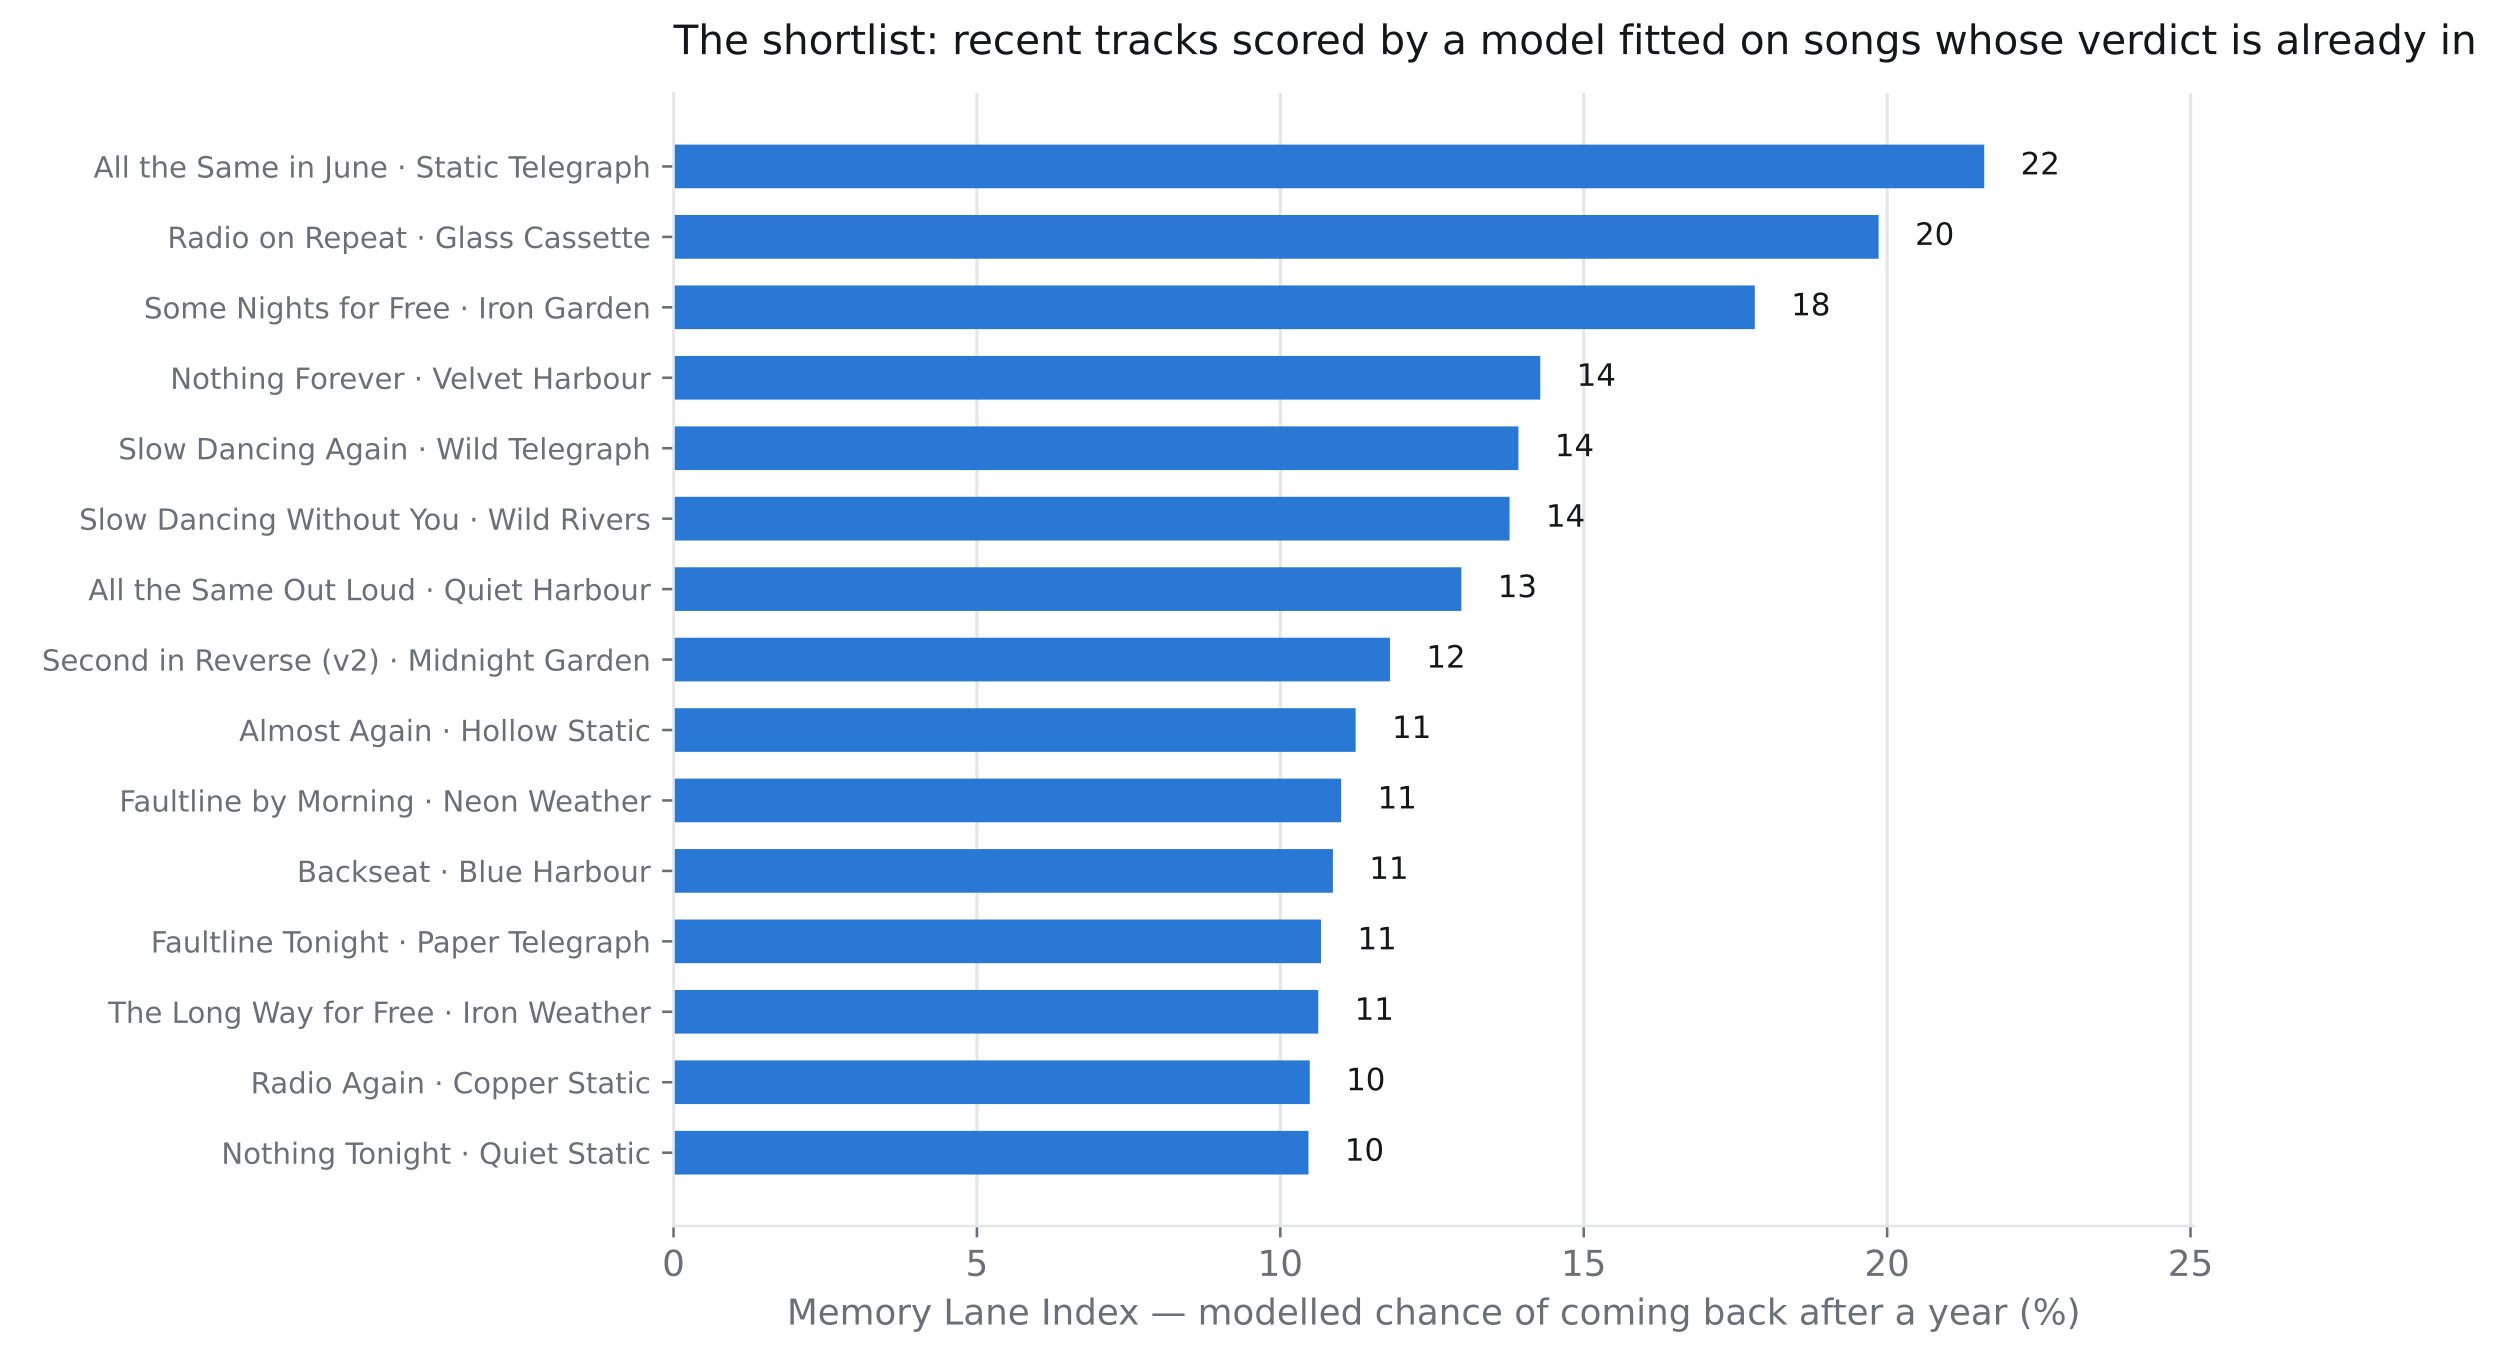
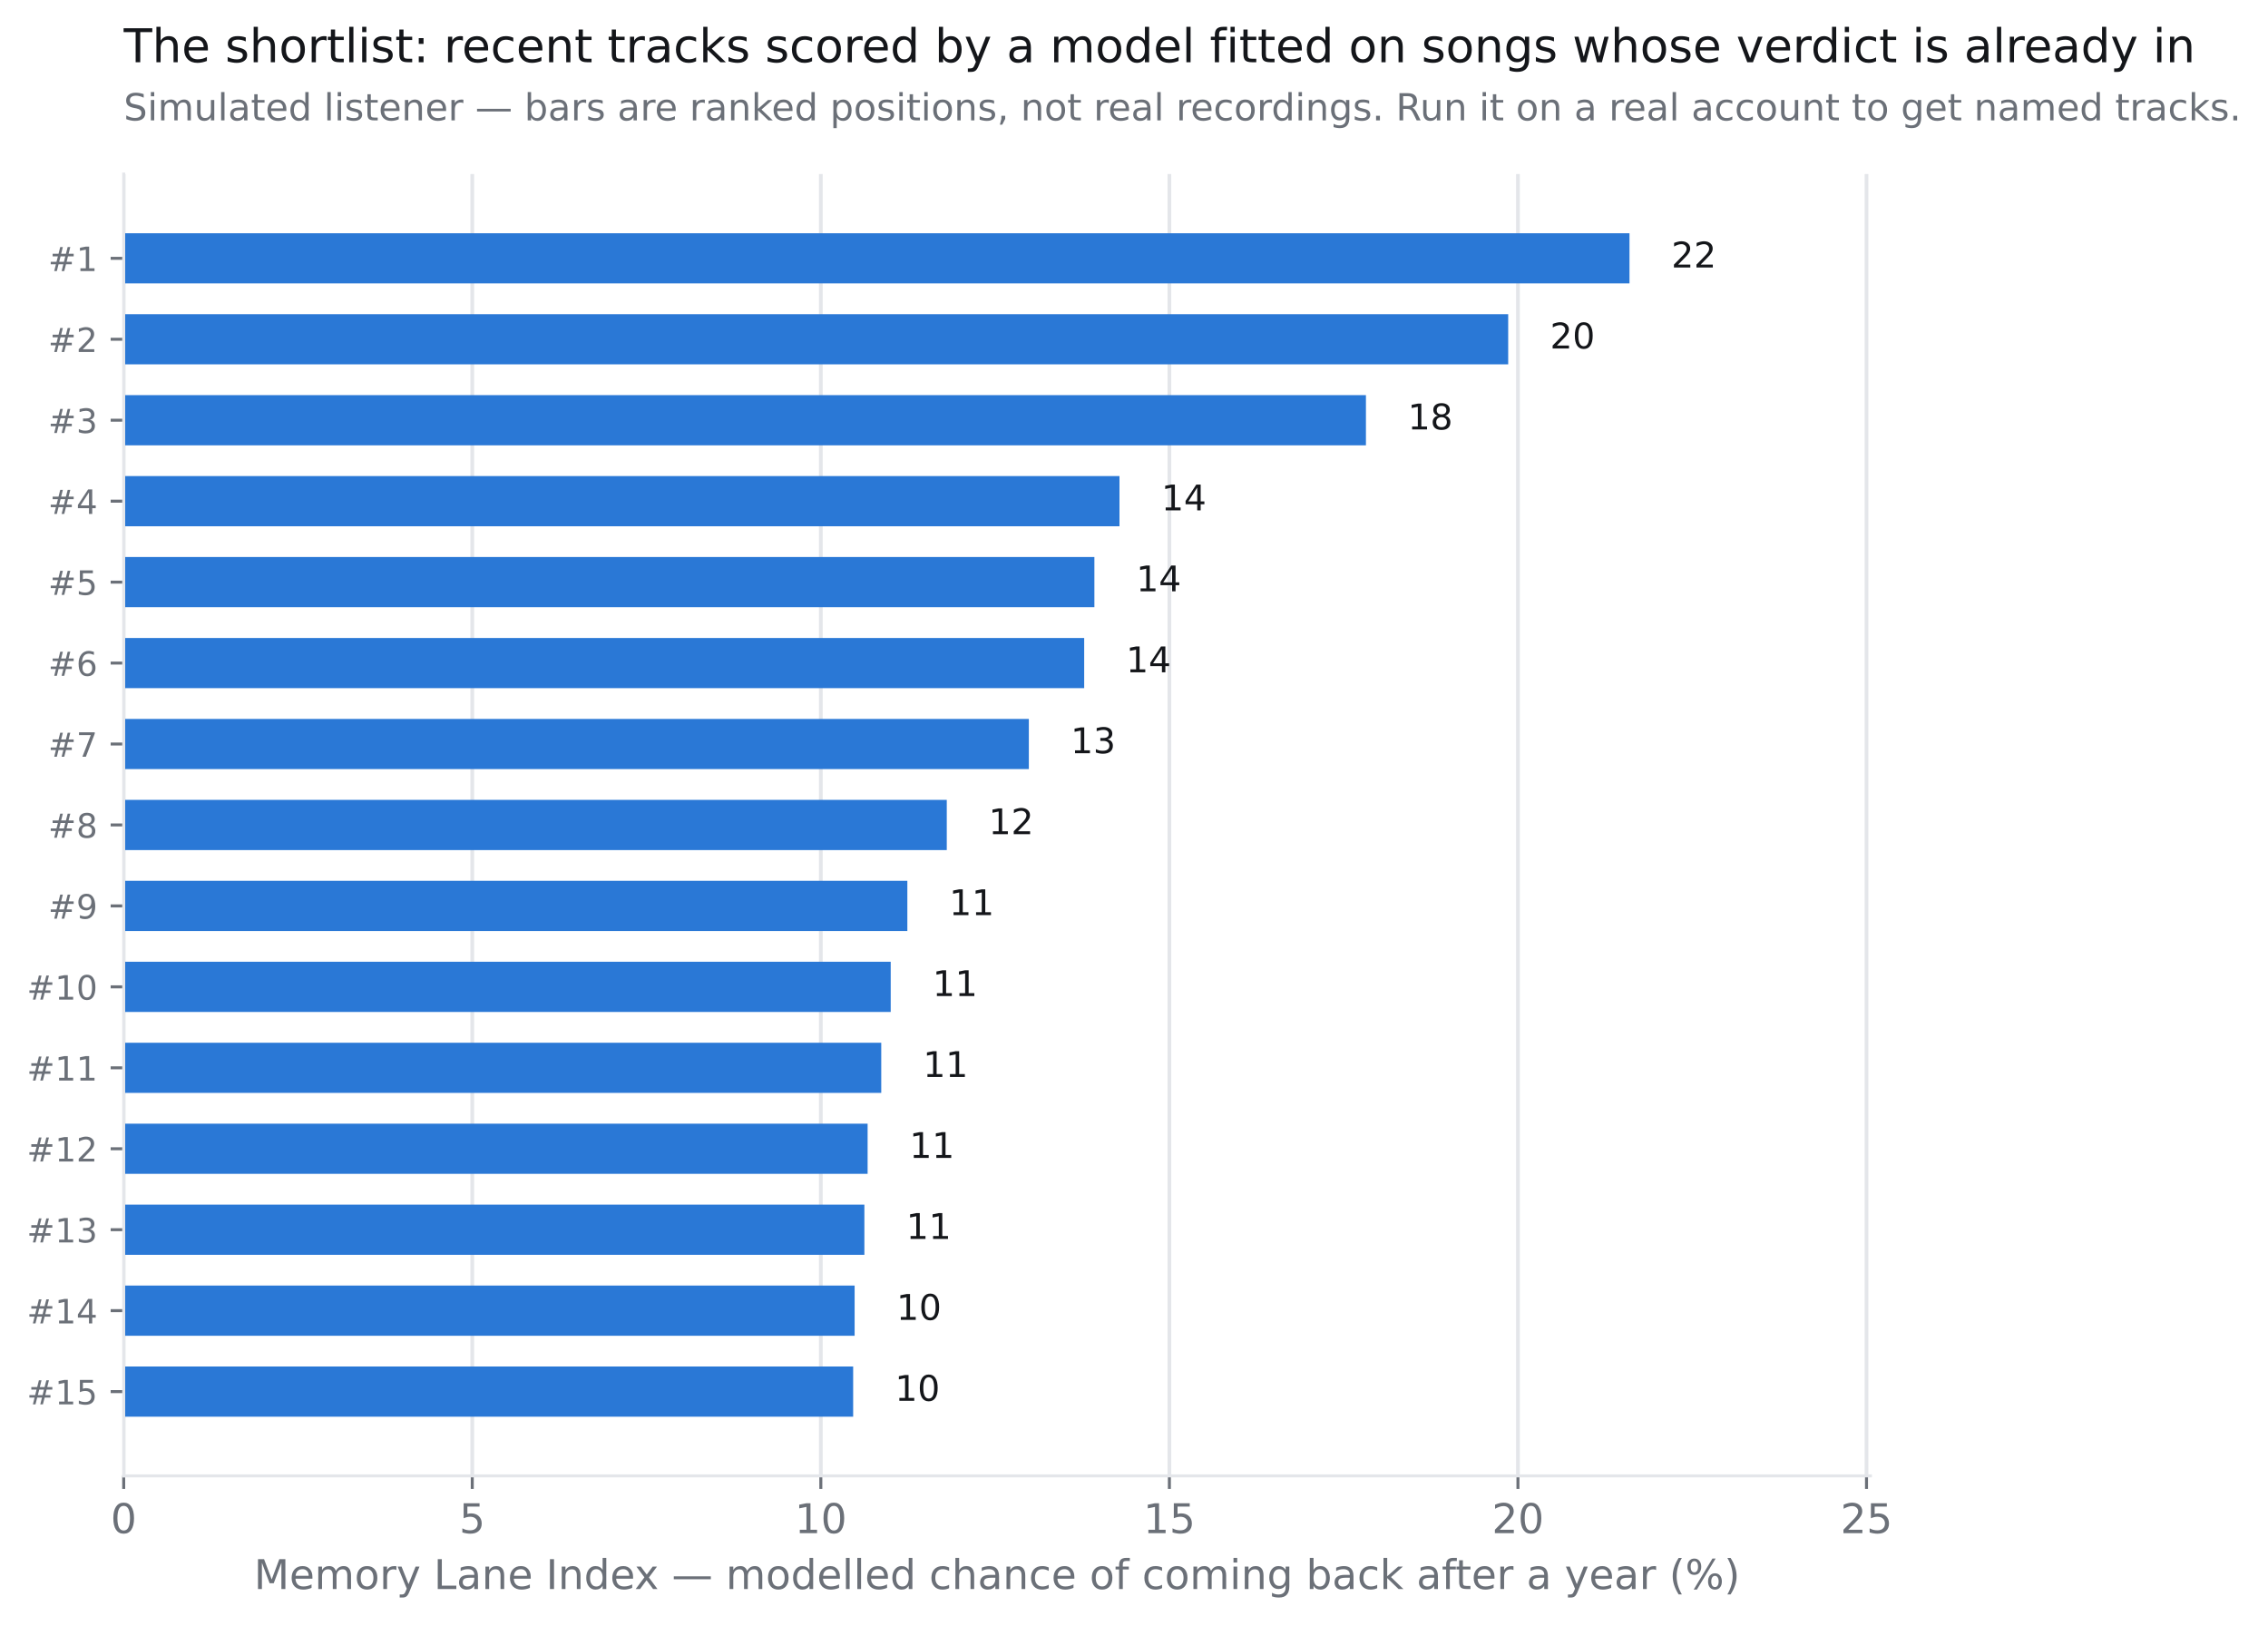
- <svg xmlns="http://www.w3.org/2000/svg" xmlns:xlink="http://www.w3.org/1999/xlink" width="770.722pt" height="418.171pt" viewBox="0 0 770.722 418.171" version="1.1">
+ <svg xmlns="http://www.w3.org/2000/svg" xmlns:xlink="http://www.w3.org/1999/xlink" width="608.605pt" height="436.171pt" viewBox="0 0 608.605 436.171" version="1.1">
  <defs>
    <style type="text/css">*{stroke-linejoin: round; stroke-linecap: butt}</style>
  </defs>
  <g id="figure_1">
    <g id="patch_1">
-       <path d="M -0 418.171  L 770.722 418.171  L 770.722 0  L -0 0  L -0 418.171  z " style="fill: none" />
+       <path d="M 0 436.171  L 608.605 436.171  L 608.605 0  L 0 0  L 0 436.171  z " style="fill: none" />
    </g>
    <g id="axes_1">
      <g id="patch_2">
-         <path d="M 207.641 377.97  L 676.361 377.97  L 676.361 28.698  L 207.641 28.698  L 207.641 377.97  z " style="fill: none" />
+         <path d="M 33.194 395.97  L 501.914 395.97  L 501.914 46.698  L 33.194 46.698  L 33.194 395.97  z " style="fill: none" />
      </g>
      <g id="matplotlib.axis_1">
        <g id="xtick_1">
          <g id="line2d_1">
-             <path d="M 207.641 377.97  L 207.641 28.698  " clip-path="url(#pb8aa59b151)" style="fill: none; stroke: #e4e6ea; stroke-linecap: square" />
+             <path d="M 33.194 395.97  L 33.194 46.698  " clip-path="url(#pc18a528955)" style="fill: none; stroke: #e4e6ea; stroke-linecap: square" />
          </g>
          <g id="line2d_2">
            <defs>
              <path id="m1d3ef57451" d="M 0 0  L 0 3.5  " style="stroke: #6b7078; stroke-width: 0.8" />
            </defs>
            <g>
-               <use xlink:href="#m1d3ef57451" x="207.641" y="377.97" style="fill: #6b7078; stroke: #6b7078; stroke-width: 0.8" />
+               <use xlink:href="#m1d3ef57451" x="33.194" y="395.97" style="fill: #6b7078; stroke: #6b7078; stroke-width: 0.8" />
            </g>
          </g>
          <g id="text_1">
-             <text style="font-size: 11px; font-family: 'DejaVu Sans'; text-anchor: middle; fill: #6b7078" x="207.641" y="393.327" transform="rotate(-0 207.6409 393.3275)">0</text>
+             <text style="font-size: 11px; font-family: 'DejaVu Sans'; text-anchor: middle; fill: #6b7078" x="33.194" y="411.327" transform="rotate(-0 33.19422 411.3275)">0</text>
          </g>
        </g>
        <g id="xtick_2">
          <g id="line2d_3">
-             <path d="M 301.176 377.97  L 301.176 28.698  " clip-path="url(#pb8aa59b151)" style="fill: none; stroke: #e4e6ea; stroke-linecap: square" />
+             <path d="M 126.729 395.97  L 126.729 46.698  " clip-path="url(#pc18a528955)" style="fill: none; stroke: #e4e6ea; stroke-linecap: square" />
          </g>
          <g id="line2d_4">
            <g>
-               <use xlink:href="#m1d3ef57451" x="301.176" y="377.97" style="fill: #6b7078; stroke: #6b7078; stroke-width: 0.8" />
+               <use xlink:href="#m1d3ef57451" x="126.729" y="395.97" style="fill: #6b7078; stroke: #6b7078; stroke-width: 0.8" />
            </g>
          </g>
          <g id="text_2">
-             <text style="font-size: 11px; font-family: 'DejaVu Sans'; text-anchor: middle; fill: #6b7078" x="301.176" y="393.327" transform="rotate(-0 301.1756 393.3275)">5</text>
+             <text style="font-size: 11px; font-family: 'DejaVu Sans'; text-anchor: middle; fill: #6b7078" x="126.729" y="411.327" transform="rotate(-0 126.7288 411.3275)">5</text>
          </g>
        </g>
        <g id="xtick_3">
          <g id="line2d_5">
-             <path d="M 394.71 377.97  L 394.71 28.698  " clip-path="url(#pb8aa59b151)" style="fill: none; stroke: #e4e6ea; stroke-linecap: square" />
+             <path d="M 220.263 395.97  L 220.263 46.698  " clip-path="url(#pc18a528955)" style="fill: none; stroke: #e4e6ea; stroke-linecap: square" />
          </g>
          <g id="line2d_6">
            <g>
-               <use xlink:href="#m1d3ef57451" x="394.71" y="377.97" style="fill: #6b7078; stroke: #6b7078; stroke-width: 0.8" />
+               <use xlink:href="#m1d3ef57451" x="220.263" y="395.97" style="fill: #6b7078; stroke: #6b7078; stroke-width: 0.8" />
            </g>
          </g>
          <g id="text_3">
-             <text style="font-size: 11px; font-family: 'DejaVu Sans'; text-anchor: middle; fill: #6b7078" x="394.71" y="393.327" transform="rotate(-0 394.7102 393.3275)">10</text>
+             <text style="font-size: 11px; font-family: 'DejaVu Sans'; text-anchor: middle; fill: #6b7078" x="220.263" y="411.327" transform="rotate(-0 220.2635 411.3275)">10</text>
          </g>
        </g>
        <g id="xtick_4">
          <g id="line2d_7">
-             <path d="M 488.245 377.97  L 488.245 28.698  " clip-path="url(#pb8aa59b151)" style="fill: none; stroke: #e4e6ea; stroke-linecap: square" />
+             <path d="M 313.798 395.97  L 313.798 46.698  " clip-path="url(#pc18a528955)" style="fill: none; stroke: #e4e6ea; stroke-linecap: square" />
          </g>
          <g id="line2d_8">
            <g>
-               <use xlink:href="#m1d3ef57451" x="488.245" y="377.97" style="fill: #6b7078; stroke: #6b7078; stroke-width: 0.8" />
+               <use xlink:href="#m1d3ef57451" x="313.798" y="395.97" style="fill: #6b7078; stroke: #6b7078; stroke-width: 0.8" />
            </g>
          </g>
          <g id="text_4">
-             <text style="font-size: 11px; font-family: 'DejaVu Sans'; text-anchor: middle; fill: #6b7078" x="488.245" y="393.327" transform="rotate(-0 488.2448 393.3275)">15</text>
+             <text style="font-size: 11px; font-family: 'DejaVu Sans'; text-anchor: middle; fill: #6b7078" x="313.798" y="411.327" transform="rotate(-0 313.7981 411.3275)">15</text>
          </g>
        </g>
        <g id="xtick_5">
          <g id="line2d_9">
-             <path d="M 581.779 377.97  L 581.779 28.698  " clip-path="url(#pb8aa59b151)" style="fill: none; stroke: #e4e6ea; stroke-linecap: square" />
+             <path d="M 407.333 395.97  L 407.333 46.698  " clip-path="url(#pc18a528955)" style="fill: none; stroke: #e4e6ea; stroke-linecap: square" />
          </g>
          <g id="line2d_10">
            <g>
-               <use xlink:href="#m1d3ef57451" x="581.779" y="377.97" style="fill: #6b7078; stroke: #6b7078; stroke-width: 0.8" />
+               <use xlink:href="#m1d3ef57451" x="407.333" y="395.97" style="fill: #6b7078; stroke: #6b7078; stroke-width: 0.8" />
            </g>
          </g>
          <g id="text_5">
-             <text style="font-size: 11px; font-family: 'DejaVu Sans'; text-anchor: middle; fill: #6b7078" x="581.779" y="393.327" transform="rotate(-0 581.7794 393.3275)">20</text>
+             <text style="font-size: 11px; font-family: 'DejaVu Sans'; text-anchor: middle; fill: #6b7078" x="407.333" y="411.327" transform="rotate(-0 407.3327 411.3275)">20</text>
          </g>
        </g>
        <g id="xtick_6">
          <g id="line2d_11">
-             <path d="M 675.314 377.97  L 675.314 28.698  " clip-path="url(#pb8aa59b151)" style="fill: none; stroke: #e4e6ea; stroke-linecap: square" />
+             <path d="M 500.867 395.97  L 500.867 46.698  " clip-path="url(#pc18a528955)" style="fill: none; stroke: #e4e6ea; stroke-linecap: square" />
          </g>
          <g id="line2d_12">
            <g>
-               <use xlink:href="#m1d3ef57451" x="675.314" y="377.97" style="fill: #6b7078; stroke: #6b7078; stroke-width: 0.8" />
+               <use xlink:href="#m1d3ef57451" x="500.867" y="395.97" style="fill: #6b7078; stroke: #6b7078; stroke-width: 0.8" />
            </g>
          </g>
          <g id="text_6">
-             <text style="font-size: 11px; font-family: 'DejaVu Sans'; text-anchor: middle; fill: #6b7078" x="675.314" y="393.327" transform="rotate(-0 675.3141 393.3275)">25</text>
+             <text style="font-size: 11px; font-family: 'DejaVu Sans'; text-anchor: middle; fill: #6b7078" x="500.867" y="411.327" transform="rotate(-0 500.8674 411.3275)">25</text>
          </g>
        </g>
        <g id="text_7">
-           <text style="font-size: 11px; font-family: 'DejaVu Sans'; text-anchor: middle; fill: #6b7078" x="442.001" y="408.328" transform="rotate(-0 442.0009 408.3283)">Memory Lane Index — modelled chance of coming back after a year (%)</text>
+           <text style="font-size: 11px; font-family: 'DejaVu Sans'; text-anchor: middle; fill: #6b7078" x="267.554" y="426.328" transform="rotate(-0 267.5542 426.3283)">Memory Lane Index — modelled chance of coming back after a year (%)</text>
        </g>
      </g>
      <g id="matplotlib.axis_2">
        <g id="ytick_1">
          <g id="line2d_13">
            <defs>
              <path id="md67586d767" d="M 0 0  L -3.5 0  " style="stroke: #6b7078; stroke-width: 0.8" />
            </defs>
            <g>
-               <use xlink:href="#md67586d767" x="207.641" y="355.361" style="fill: #6b7078; stroke: #6b7078; stroke-width: 0.8" />
+               <use xlink:href="#md67586d767" x="33.194" y="373.361" style="fill: #6b7078; stroke: #6b7078; stroke-width: 0.8" />
            </g>
          </g>
          <g id="text_8">
-             <text style="font-size: 9px; font-family: 'DejaVu Sans'; text-anchor: end; fill: #6b7078" x="200.641" y="358.781" transform="rotate(-0 200.6409 358.7807)">Nothing Tonight  ·  Quiet Static</text>
+             <text style="font-size: 9px; font-family: 'DejaVu Sans'; text-anchor: end; fill: #6b7078" x="26.194" y="376.78" transform="rotate(-0 26.19422 376.7804)">#15</text>
          </g>
        </g>
        <g id="ytick_2">
          <g id="line2d_14">
            <g>
-               <use xlink:href="#md67586d767" x="207.641" y="333.643" style="fill: #6b7078; stroke: #6b7078; stroke-width: 0.8" />
+               <use xlink:href="#md67586d767" x="33.194" y="351.643" style="fill: #6b7078; stroke: #6b7078; stroke-width: 0.8" />
            </g>
          </g>
          <g id="text_9">
-             <text style="font-size: 9px; font-family: 'DejaVu Sans'; text-anchor: end; fill: #6b7078" x="200.641" y="337.063" transform="rotate(-0 200.6409 337.0625)">Radio Again  ·  Copper Static</text>
+             <text style="font-size: 9px; font-family: 'DejaVu Sans'; text-anchor: end; fill: #6b7078" x="26.194" y="355.062" transform="rotate(-0 26.19422 355.0622)">#14</text>
          </g>
        </g>
        <g id="ytick_3">
          <g id="line2d_15">
            <g>
-               <use xlink:href="#md67586d767" x="207.641" y="311.925" style="fill: #6b7078; stroke: #6b7078; stroke-width: 0.8" />
+               <use xlink:href="#md67586d767" x="33.194" y="329.925" style="fill: #6b7078; stroke: #6b7078; stroke-width: 0.8" />
            </g>
          </g>
          <g id="text_10">
-             <text style="font-size: 9px; font-family: 'DejaVu Sans'; text-anchor: end; fill: #6b7078" x="200.641" y="315.344" transform="rotate(-0 200.6409 315.3443)">The Long Way for Free  ·  Iron Weather</text>
+             <text style="font-size: 9px; font-family: 'DejaVu Sans'; text-anchor: end; fill: #6b7078" x="26.194" y="333.344" transform="rotate(-0 26.19422 333.344)">#13</text>
          </g>
        </g>
        <g id="ytick_4">
          <g id="line2d_16">
            <g>
-               <use xlink:href="#md67586d767" x="207.641" y="290.207" style="fill: #6b7078; stroke: #6b7078; stroke-width: 0.8" />
+               <use xlink:href="#md67586d767" x="33.194" y="308.207" style="fill: #6b7078; stroke: #6b7078; stroke-width: 0.8" />
            </g>
          </g>
          <g id="text_11">
-             <text style="font-size: 9px; font-family: 'DejaVu Sans'; text-anchor: end; fill: #6b7078" x="200.641" y="293.626" transform="rotate(-0 200.6409 293.6261)">Faultline Tonight  ·  Paper Telegraph</text>
+             <text style="font-size: 9px; font-family: 'DejaVu Sans'; text-anchor: end; fill: #6b7078" x="26.194" y="311.626" transform="rotate(-0 26.19422 311.6258)">#12</text>
          </g>
        </g>
        <g id="ytick_5">
          <g id="line2d_17">
            <g>
-               <use xlink:href="#md67586d767" x="207.641" y="268.489" style="fill: #6b7078; stroke: #6b7078; stroke-width: 0.8" />
+               <use xlink:href="#md67586d767" x="33.194" y="286.489" style="fill: #6b7078; stroke: #6b7078; stroke-width: 0.8" />
            </g>
          </g>
          <g id="text_12">
-             <text style="font-size: 9px; font-family: 'DejaVu Sans'; text-anchor: end; fill: #6b7078" x="200.641" y="271.908" transform="rotate(-0 200.6409 271.9079)">Backseat  ·  Blue Harbour</text>
+             <text style="font-size: 9px; font-family: 'DejaVu Sans'; text-anchor: end; fill: #6b7078" x="26.194" y="289.908" transform="rotate(-0 26.19422 289.9076)">#11</text>
          </g>
        </g>
        <g id="ytick_6">
          <g id="line2d_18">
            <g>
-               <use xlink:href="#md67586d767" x="207.641" y="246.77" style="fill: #6b7078; stroke: #6b7078; stroke-width: 0.8" />
+               <use xlink:href="#md67586d767" x="33.194" y="264.77" style="fill: #6b7078; stroke: #6b7078; stroke-width: 0.8" />
            </g>
          </g>
          <g id="text_13">
-             <text style="font-size: 9px; font-family: 'DejaVu Sans'; text-anchor: end; fill: #6b7078" x="200.641" y="250.19" transform="rotate(-0 200.6409 250.1897)">Faultline by Morning  ·  Neon Weather</text>
+             <text style="font-size: 9px; font-family: 'DejaVu Sans'; text-anchor: end; fill: #6b7078" x="26.194" y="268.189" transform="rotate(-0 26.19422 268.1894)">#10</text>
          </g>
        </g>
        <g id="ytick_7">
          <g id="line2d_19">
            <g>
-               <use xlink:href="#md67586d767" x="207.641" y="225.052" style="fill: #6b7078; stroke: #6b7078; stroke-width: 0.8" />
+               <use xlink:href="#md67586d767" x="33.194" y="243.052" style="fill: #6b7078; stroke: #6b7078; stroke-width: 0.8" />
            </g>
          </g>
          <g id="text_14">
-             <text style="font-size: 9px; font-family: 'DejaVu Sans'; text-anchor: end; fill: #6b7078" x="200.641" y="228.472" transform="rotate(-0 200.6409 228.4715)">Almost Again  ·  Hollow Static</text>
+             <text style="font-size: 9px; font-family: 'DejaVu Sans'; text-anchor: end; fill: #6b7078" x="26.194" y="246.471" transform="rotate(-0 26.19422 246.4712)">#9</text>
          </g>
        </g>
        <g id="ytick_8">
          <g id="line2d_20">
            <g>
-               <use xlink:href="#md67586d767" x="207.641" y="203.334" style="fill: #6b7078; stroke: #6b7078; stroke-width: 0.8" />
+               <use xlink:href="#md67586d767" x="33.194" y="221.334" style="fill: #6b7078; stroke: #6b7078; stroke-width: 0.8" />
            </g>
          </g>
          <g id="text_15">
-             <text style="font-size: 9px; font-family: 'DejaVu Sans'; text-anchor: end; fill: #6b7078" x="200.641" y="206.753" transform="rotate(-0 200.6409 206.7533)">Second in Reverse (v2)  ·  Midnight Garden</text>
+             <text style="font-size: 9px; font-family: 'DejaVu Sans'; text-anchor: end; fill: #6b7078" x="26.194" y="224.753" transform="rotate(-0 26.19422 224.753)">#8</text>
          </g>
        </g>
        <g id="ytick_9">
          <g id="line2d_21">
            <g>
-               <use xlink:href="#md67586d767" x="207.641" y="181.616" style="fill: #6b7078; stroke: #6b7078; stroke-width: 0.8" />
+               <use xlink:href="#md67586d767" x="33.194" y="199.616" style="fill: #6b7078; stroke: #6b7078; stroke-width: 0.8" />
            </g>
          </g>
          <g id="text_16">
-             <text style="font-size: 9px; font-family: 'DejaVu Sans'; text-anchor: end; fill: #6b7078" x="200.641" y="185.035" transform="rotate(-0 200.6409 185.0351)">All the Same Out Loud  ·  Quiet Harbour</text>
+             <text style="font-size: 9px; font-family: 'DejaVu Sans'; text-anchor: end; fill: #6b7078" x="26.194" y="203.035" transform="rotate(-0 26.19422 203.0348)">#7</text>
          </g>
        </g>
        <g id="ytick_10">
          <g id="line2d_22">
            <g>
-               <use xlink:href="#md67586d767" x="207.641" y="159.898" style="fill: #6b7078; stroke: #6b7078; stroke-width: 0.8" />
+               <use xlink:href="#md67586d767" x="33.194" y="177.898" style="fill: #6b7078; stroke: #6b7078; stroke-width: 0.8" />
            </g>
          </g>
          <g id="text_17">
-             <text style="font-size: 9px; font-family: 'DejaVu Sans'; text-anchor: end; fill: #6b7078" x="200.641" y="163.317" transform="rotate(-0 200.6409 163.317)">Slow Dancing Without You  ·  Wild Rivers</text>
+             <text style="font-size: 9px; font-family: 'DejaVu Sans'; text-anchor: end; fill: #6b7078" x="26.194" y="181.317" transform="rotate(-0 26.19422 181.3166)">#6</text>
          </g>
        </g>
        <g id="ytick_11">
          <g id="line2d_23">
            <g>
-               <use xlink:href="#md67586d767" x="207.641" y="138.179" style="fill: #6b7078; stroke: #6b7078; stroke-width: 0.8" />
+               <use xlink:href="#md67586d767" x="33.194" y="156.179" style="fill: #6b7078; stroke: #6b7078; stroke-width: 0.8" />
            </g>
          </g>
          <g id="text_18">
-             <text style="font-size: 9px; font-family: 'DejaVu Sans'; text-anchor: end; fill: #6b7078" x="200.641" y="141.599" transform="rotate(-0 200.6409 141.5988)">Slow Dancing Again  ·  Wild Telegraph</text>
+             <text style="font-size: 9px; font-family: 'DejaVu Sans'; text-anchor: end; fill: #6b7078" x="26.194" y="159.598" transform="rotate(-0 26.19422 159.5984)">#5</text>
          </g>
        </g>
        <g id="ytick_12">
          <g id="line2d_24">
            <g>
-               <use xlink:href="#md67586d767" x="207.641" y="116.461" style="fill: #6b7078; stroke: #6b7078; stroke-width: 0.8" />
+               <use xlink:href="#md67586d767" x="33.194" y="134.461" style="fill: #6b7078; stroke: #6b7078; stroke-width: 0.8" />
            </g>
          </g>
          <g id="text_19">
-             <text style="font-size: 9px; font-family: 'DejaVu Sans'; text-anchor: end; fill: #6b7078" x="200.641" y="119.881" transform="rotate(-0 200.6409 119.8806)">Nothing Forever  ·  Velvet Harbour</text>
+             <text style="font-size: 9px; font-family: 'DejaVu Sans'; text-anchor: end; fill: #6b7078" x="26.194" y="137.88" transform="rotate(-0 26.19422 137.8802)">#4</text>
          </g>
        </g>
        <g id="ytick_13">
          <g id="line2d_25">
            <g>
-               <use xlink:href="#md67586d767" x="207.641" y="94.743" style="fill: #6b7078; stroke: #6b7078; stroke-width: 0.8" />
+               <use xlink:href="#md67586d767" x="33.194" y="112.743" style="fill: #6b7078; stroke: #6b7078; stroke-width: 0.8" />
            </g>
          </g>
          <g id="text_20">
-             <text style="font-size: 9px; font-family: 'DejaVu Sans'; text-anchor: end; fill: #6b7078" x="200.641" y="98.162" transform="rotate(-0 200.6409 98.16237)">Some Nights for Free  ·  Iron Garden</text>
+             <text style="font-size: 9px; font-family: 'DejaVu Sans'; text-anchor: end; fill: #6b7078" x="26.194" y="116.162" transform="rotate(-0 26.19422 116.162)">#3</text>
          </g>
        </g>
        <g id="ytick_14">
          <g id="line2d_26">
            <g>
-               <use xlink:href="#md67586d767" x="207.641" y="73.025" style="fill: #6b7078; stroke: #6b7078; stroke-width: 0.8" />
+               <use xlink:href="#md67586d767" x="33.194" y="91.025" style="fill: #6b7078; stroke: #6b7078; stroke-width: 0.8" />
            </g>
          </g>
          <g id="text_21">
-             <text style="font-size: 9px; font-family: 'DejaVu Sans'; text-anchor: end; fill: #6b7078" x="200.641" y="76.444" transform="rotate(-0 200.6409 76.44418)">Radio on Repeat  ·  Glass Cassette</text>
+             <text style="font-size: 9px; font-family: 'DejaVu Sans'; text-anchor: end; fill: #6b7078" x="26.194" y="94.444" transform="rotate(-0 26.19422 94.44383)">#2</text>
          </g>
        </g>
        <g id="ytick_15">
          <g id="line2d_27">
            <g>
-               <use xlink:href="#md67586d767" x="207.641" y="51.307" style="fill: #6b7078; stroke: #6b7078; stroke-width: 0.8" />
+               <use xlink:href="#md67586d767" x="33.194" y="69.307" style="fill: #6b7078; stroke: #6b7078; stroke-width: 0.8" />
            </g>
          </g>
          <g id="text_22">
-             <text style="font-size: 9px; font-family: 'DejaVu Sans'; text-anchor: end; fill: #6b7078" x="200.641" y="54.726" transform="rotate(-0 200.6409 54.72598)">All the Same in June  ·  Static Telegraph</text>
+             <text style="font-size: 9px; font-family: 'DejaVu Sans'; text-anchor: end; fill: #6b7078" x="26.194" y="72.726" transform="rotate(-0 26.19422 72.72563)">#1</text>
          </g>
        </g>
      </g>
      <g id="patch_3">
-         <path d="M 207.641 362.094  L 403.387 362.094  L 403.387 348.629  L 207.641 348.629  z " clip-path="url(#pb8aa59b151)" style="fill: #2a78d6" />
+         <path d="M 33.194 380.094  L 228.94 380.094  L 228.94 366.629  L 33.194 366.629  z " clip-path="url(#pc18a528955)" style="fill: #2a78d6" />
      </g>
      <g id="patch_4">
-         <path d="M 207.641 340.376  L 403.78 340.376  L 403.78 326.911  L 207.641 326.911  z " clip-path="url(#pb8aa59b151)" style="fill: #2a78d6" />
+         <path d="M 33.194 358.376  L 229.333 358.376  L 229.333 344.911  L 33.194 344.911  z " clip-path="url(#pc18a528955)" style="fill: #2a78d6" />
      </g>
      <g id="patch_5">
-         <path d="M 207.641 318.658  L 406.399 318.658  L 406.399 305.192  L 207.641 305.192  z " clip-path="url(#pb8aa59b151)" style="fill: #2a78d6" />
+         <path d="M 33.194 336.658  L 231.952 336.658  L 231.952 323.192  L 33.194 323.192  z " clip-path="url(#pc18a528955)" style="fill: #2a78d6" />
      </g>
      <g id="patch_6">
-         <path d="M 207.641 296.939  L 407.264 296.939  L 407.264 283.474  L 207.641 283.474  z " clip-path="url(#pb8aa59b151)" style="fill: #2a78d6" />
+         <path d="M 33.194 314.939  L 232.818 314.939  L 232.818 301.474  L 33.194 301.474  z " clip-path="url(#pc18a528955)" style="fill: #2a78d6" />
      </g>
      <g id="patch_7">
-         <path d="M 207.641 275.221  L 410.924 275.221  L 410.924 261.756  L 207.641 261.756  z " clip-path="url(#pb8aa59b151)" style="fill: #2a78d6" />
+         <path d="M 33.194 293.221  L 236.477 293.221  L 236.477 279.756  L 33.194 279.756  z " clip-path="url(#pc18a528955)" style="fill: #2a78d6" />
      </g>
      <g id="patch_8">
-         <path d="M 207.641 253.503  L 413.465 253.503  L 413.465 240.038  L 207.641 240.038  z " clip-path="url(#pb8aa59b151)" style="fill: #2a78d6" />
+         <path d="M 33.194 271.503  L 239.018 271.503  L 239.018 258.038  L 33.194 258.038  z " clip-path="url(#pc18a528955)" style="fill: #2a78d6" />
      </g>
      <g id="patch_9">
-         <path d="M 207.641 231.785  L 417.929 231.785  L 417.929 218.32  L 207.641 218.32  z " clip-path="url(#pb8aa59b151)" style="fill: #2a78d6" />
+         <path d="M 33.194 249.785  L 243.482 249.785  L 243.482 236.32  L 33.194 236.32  z " clip-path="url(#pc18a528955)" style="fill: #2a78d6" />
      </g>
      <g id="patch_10">
-         <path d="M 207.641 210.067  L 428.508 210.067  L 428.508 196.601  L 207.641 196.601  z " clip-path="url(#pb8aa59b151)" style="fill: #2a78d6" />
+         <path d="M 33.194 228.067  L 254.062 228.067  L 254.062 214.601  L 33.194 214.601  z " clip-path="url(#pc18a528955)" style="fill: #2a78d6" />
      </g>
      <g id="patch_11">
-         <path d="M 207.641 188.348  L 450.53 188.348  L 450.53 174.883  L 207.641 174.883  z " clip-path="url(#pb8aa59b151)" style="fill: #2a78d6" />
+         <path d="M 33.194 206.348  L 276.083 206.348  L 276.083 192.883  L 33.194 192.883  z " clip-path="url(#pc18a528955)" style="fill: #2a78d6" />
      </g>
      <g id="patch_12">
-         <path d="M 207.641 166.63  L 465.382 166.63  L 465.382 153.165  L 207.641 153.165  z " clip-path="url(#pb8aa59b151)" style="fill: #2a78d6" />
+         <path d="M 33.194 184.63  L 290.935 184.63  L 290.935 171.165  L 33.194 171.165  z " clip-path="url(#pc18a528955)" style="fill: #2a78d6" />
      </g>
      <g id="patch_13">
-         <path d="M 207.641 144.912  L 468.119 144.912  L 468.119 131.447  L 207.641 131.447  z " clip-path="url(#pb8aa59b151)" style="fill: #2a78d6" />
+         <path d="M 33.194 162.912  L 293.672 162.912  L 293.672 149.447  L 33.194 149.447  z " clip-path="url(#pc18a528955)" style="fill: #2a78d6" />
      </g>
      <g id="patch_14">
-         <path d="M 207.641 123.194  L 474.854 123.194  L 474.854 109.729  L 207.641 109.729  z " clip-path="url(#pb8aa59b151)" style="fill: #2a78d6" />
+         <path d="M 33.194 141.194  L 300.407 141.194  L 300.407 127.729  L 33.194 127.729  z " clip-path="url(#pc18a528955)" style="fill: #2a78d6" />
      </g>
      <g id="patch_15">
-         <path d="M 207.641 101.476  L 540.989 101.476  L 540.989 88.01  L 207.641 88.01  z " clip-path="url(#pb8aa59b151)" style="fill: #2a78d6" />
+         <path d="M 33.194 119.476  L 366.542 119.476  L 366.542 106.01  L 33.194 106.01  z " clip-path="url(#pc18a528955)" style="fill: #2a78d6" />
      </g>
      <g id="patch_16">
-         <path d="M 207.641 79.758  L 579.161 79.758  L 579.161 66.292  L 207.641 66.292  z " clip-path="url(#pb8aa59b151)" style="fill: #2a78d6" />
+         <path d="M 33.194 97.758  L 404.715 97.758  L 404.715 84.292  L 33.194 84.292  z " clip-path="url(#pc18a528955)" style="fill: #2a78d6" />
      </g>
      <g id="patch_17">
-         <path d="M 207.641 58.039  L 611.71 58.039  L 611.71 44.574  L 207.641 44.574  z " clip-path="url(#pb8aa59b151)" style="fill: #2a78d6" />
+         <path d="M 33.194 76.039  L 437.263 76.039  L 437.263 62.574  L 33.194 62.574  z " clip-path="url(#pc18a528955)" style="fill: #2a78d6" />
      </g>
      <g id="patch_18">
-         <path d="M 207.641 377.97  L 207.641 28.698  " style="fill: none; stroke: #e4e6ea; stroke-width: 0.8; stroke-linejoin: miter; stroke-linecap: square" />
+         <path d="M 33.194 395.97  L 33.194 46.698  " style="fill: none; stroke: #e4e6ea; stroke-width: 0.8; stroke-linejoin: miter; stroke-linecap: square" />
      </g>
      <g id="patch_19">
-         <path d="M 207.641 377.97  L 676.361 377.97  " style="fill: none; stroke: #e4e6ea; stroke-width: 0.8; stroke-linejoin: miter; stroke-linecap: square" />
+         <path d="M 33.194 395.97  L 501.914 395.97  " style="fill: none; stroke: #e4e6ea; stroke-width: 0.8; stroke-linejoin: miter; stroke-linecap: square" />
      </g>
      <g id="text_23">
-         <text style="font-size: 9.5px; font-family: 'DejaVu Sans'; text-anchor: start; fill: #14161a" x="414.611" y="357.829" transform="rotate(-0 414.6107 357.8292)">10</text>
+         <text style="font-size: 9.5px; font-family: 'DejaVu Sans'; text-anchor: start; fill: #14161a" x="240.164" y="375.829" transform="rotate(-0 240.1639 375.8292)">10</text>
      </g>
      <g id="text_24">
-         <text style="font-size: 9.5px; font-family: 'DejaVu Sans'; text-anchor: start; fill: #14161a" x="415.004" y="336.111" transform="rotate(-0 415.0037 336.111)">10</text>
+         <text style="font-size: 9.5px; font-family: 'DejaVu Sans'; text-anchor: start; fill: #14161a" x="240.557" y="354.111" transform="rotate(-0 240.557 354.111)">10</text>
      </g>
      <g id="text_25">
-         <text style="font-size: 9.5px; font-family: 'DejaVu Sans'; text-anchor: start; fill: #14161a" x="417.623" y="314.393" transform="rotate(-0 417.6227 314.3928)">11</text>
+         <text style="font-size: 9.5px; font-family: 'DejaVu Sans'; text-anchor: start; fill: #14161a" x="243.176" y="332.393" transform="rotate(-0 243.176 332.3928)">11</text>
      </g>
      <g id="text_26">
-         <text style="font-size: 9.5px; font-family: 'DejaVu Sans'; text-anchor: start; fill: #14161a" x="418.488" y="292.675" transform="rotate(-0 418.4884 292.6746)">11</text>
+         <text style="font-size: 9.5px; font-family: 'DejaVu Sans'; text-anchor: start; fill: #14161a" x="244.042" y="310.675" transform="rotate(-0 244.0417 310.6746)">11</text>
      </g>
      <g id="text_27">
-         <text style="font-size: 9.5px; font-family: 'DejaVu Sans'; text-anchor: start; fill: #14161a" x="422.148" y="270.956" transform="rotate(-0 422.1481 270.9564)">11</text>
+         <text style="font-size: 9.5px; font-family: 'DejaVu Sans'; text-anchor: start; fill: #14161a" x="247.701" y="288.956" transform="rotate(-0 247.7014 288.9564)">11</text>
      </g>
      <g id="text_28">
-         <text style="font-size: 9.5px; font-family: 'DejaVu Sans'; text-anchor: start; fill: #14161a" x="424.689" y="249.238" transform="rotate(-0 424.6888 249.2382)">11</text>
+         <text style="font-size: 9.5px; font-family: 'DejaVu Sans'; text-anchor: start; fill: #14161a" x="250.242" y="267.238" transform="rotate(-0 250.242 267.2382)">11</text>
      </g>
      <g id="text_29">
-         <text style="font-size: 9.5px; font-family: 'DejaVu Sans'; text-anchor: start; fill: #14161a" x="429.153" y="227.52" transform="rotate(-0 429.1532 227.52)">11</text>
+         <text style="font-size: 9.5px; font-family: 'DejaVu Sans'; text-anchor: start; fill: #14161a" x="254.706" y="245.52" transform="rotate(-0 254.7065 245.52)">11</text>
      </g>
      <g id="text_30">
-         <text style="font-size: 9.5px; font-family: 'DejaVu Sans'; text-anchor: start; fill: #14161a" x="439.732" y="205.802" transform="rotate(-0 439.7324 205.8018)">12</text>
+         <text style="font-size: 9.5px; font-family: 'DejaVu Sans'; text-anchor: start; fill: #14161a" x="265.286" y="223.802" transform="rotate(-0 265.2857 223.8018)">12</text>
      </g>
      <g id="text_31">
-         <text style="font-size: 9.5px; font-family: 'DejaVu Sans'; text-anchor: start; fill: #14161a" x="461.754" y="184.084" transform="rotate(-0 461.7543 184.0836)">13</text>
+         <text style="font-size: 9.5px; font-family: 'DejaVu Sans'; text-anchor: start; fill: #14161a" x="287.308" y="202.084" transform="rotate(-0 287.3076 202.0836)">13</text>
      </g>
      <g id="text_32">
-         <text style="font-size: 9.5px; font-family: 'DejaVu Sans'; text-anchor: start; fill: #14161a" x="476.606" y="162.365" transform="rotate(-0 476.6061 162.3654)">14</text>
+         <text style="font-size: 9.5px; font-family: 'DejaVu Sans'; text-anchor: start; fill: #14161a" x="302.159" y="180.365" transform="rotate(-0 302.1594 180.3654)">14</text>
      </g>
      <g id="text_33">
-         <text style="font-size: 9.5px; font-family: 'DejaVu Sans'; text-anchor: start; fill: #14161a" x="479.343" y="140.647" transform="rotate(-0 479.3432 140.6472)">14</text>
+         <text style="font-size: 9.5px; font-family: 'DejaVu Sans'; text-anchor: start; fill: #14161a" x="304.896" y="158.647" transform="rotate(-0 304.8964 158.6472)">14</text>
      </g>
      <g id="text_34">
-         <text style="font-size: 9.5px; font-family: 'DejaVu Sans'; text-anchor: start; fill: #14161a" x="486.078" y="118.929" transform="rotate(-0 486.0778 118.929)">14</text>
+         <text style="font-size: 9.5px; font-family: 'DejaVu Sans'; text-anchor: start; fill: #14161a" x="311.631" y="136.929" transform="rotate(-0 311.6311 136.929)">14</text>
      </g>
      <g id="text_35">
-         <text style="font-size: 9.5px; font-family: 'DejaVu Sans'; text-anchor: start; fill: #14161a" x="552.213" y="97.211" transform="rotate(-0 552.2127 97.21085)">18</text>
+         <text style="font-size: 9.5px; font-family: 'DejaVu Sans'; text-anchor: start; fill: #14161a" x="377.766" y="115.211" transform="rotate(-0 377.766 115.2108)">18</text>
      </g>
      <g id="text_36">
-         <text style="font-size: 9.5px; font-family: 'DejaVu Sans'; text-anchor: start; fill: #14161a" x="590.385" y="75.493" transform="rotate(-0 590.3854 75.49265)">20</text>
+         <text style="font-size: 9.5px; font-family: 'DejaVu Sans'; text-anchor: start; fill: #14161a" x="415.939" y="93.493" transform="rotate(-0 415.9387 93.49265)">20</text>
      </g>
      <g id="text_37">
-         <text style="font-size: 9.5px; font-family: 'DejaVu Sans'; text-anchor: start; fill: #14161a" x="622.934" y="53.774" transform="rotate(-0 622.9341 53.77446)">22</text>
+         <text style="font-size: 9.5px; font-family: 'DejaVu Sans'; text-anchor: start; fill: #14161a" x="448.487" y="71.774" transform="rotate(-0 448.4873 71.77446)">22</text>
      </g>
      <g id="text_38">
-         <text style="font-size: 12.5px; font-family: 'DejaVu Sans'; text-anchor: start; fill: #14161a" x="207.641" y="16.698" transform="rotate(-0 207.6409 16.69805)">The shortlist: recent tracks scored by a model fitted on songs whose verdict is already in</text>
+         <text style="font-size: 10px; font-family: 'DejaVu Sans'; text-anchor: start; fill: #6b7078" x="33.194" y="32.296" transform="rotate(-0 33.19422 32.2957)">Simulated listener — bars are ranked positions, not real recordings. Run it on a real account to get named tracks.</text>
+       </g>
+       <g id="text_39">
+         <text style="font-size: 12.5px; font-family: 'DejaVu Sans'; text-anchor: start; fill: #14161a" x="33.194" y="16.698" transform="rotate(-0 33.19422 16.69805)">The shortlist: recent tracks scored by a model fitted on songs whose verdict is already in</text>
      </g>
    </g>
  </g>
  <defs>
-     <clipPath id="pb8aa59b151">
-       <rect x="207.641" y="28.698" width="468.72" height="349.272" />
+     <clipPath id="pc18a528955">
+       <rect x="33.194" y="46.698" width="468.72" height="349.272" />
    </clipPath>
  </defs>
</svg>
